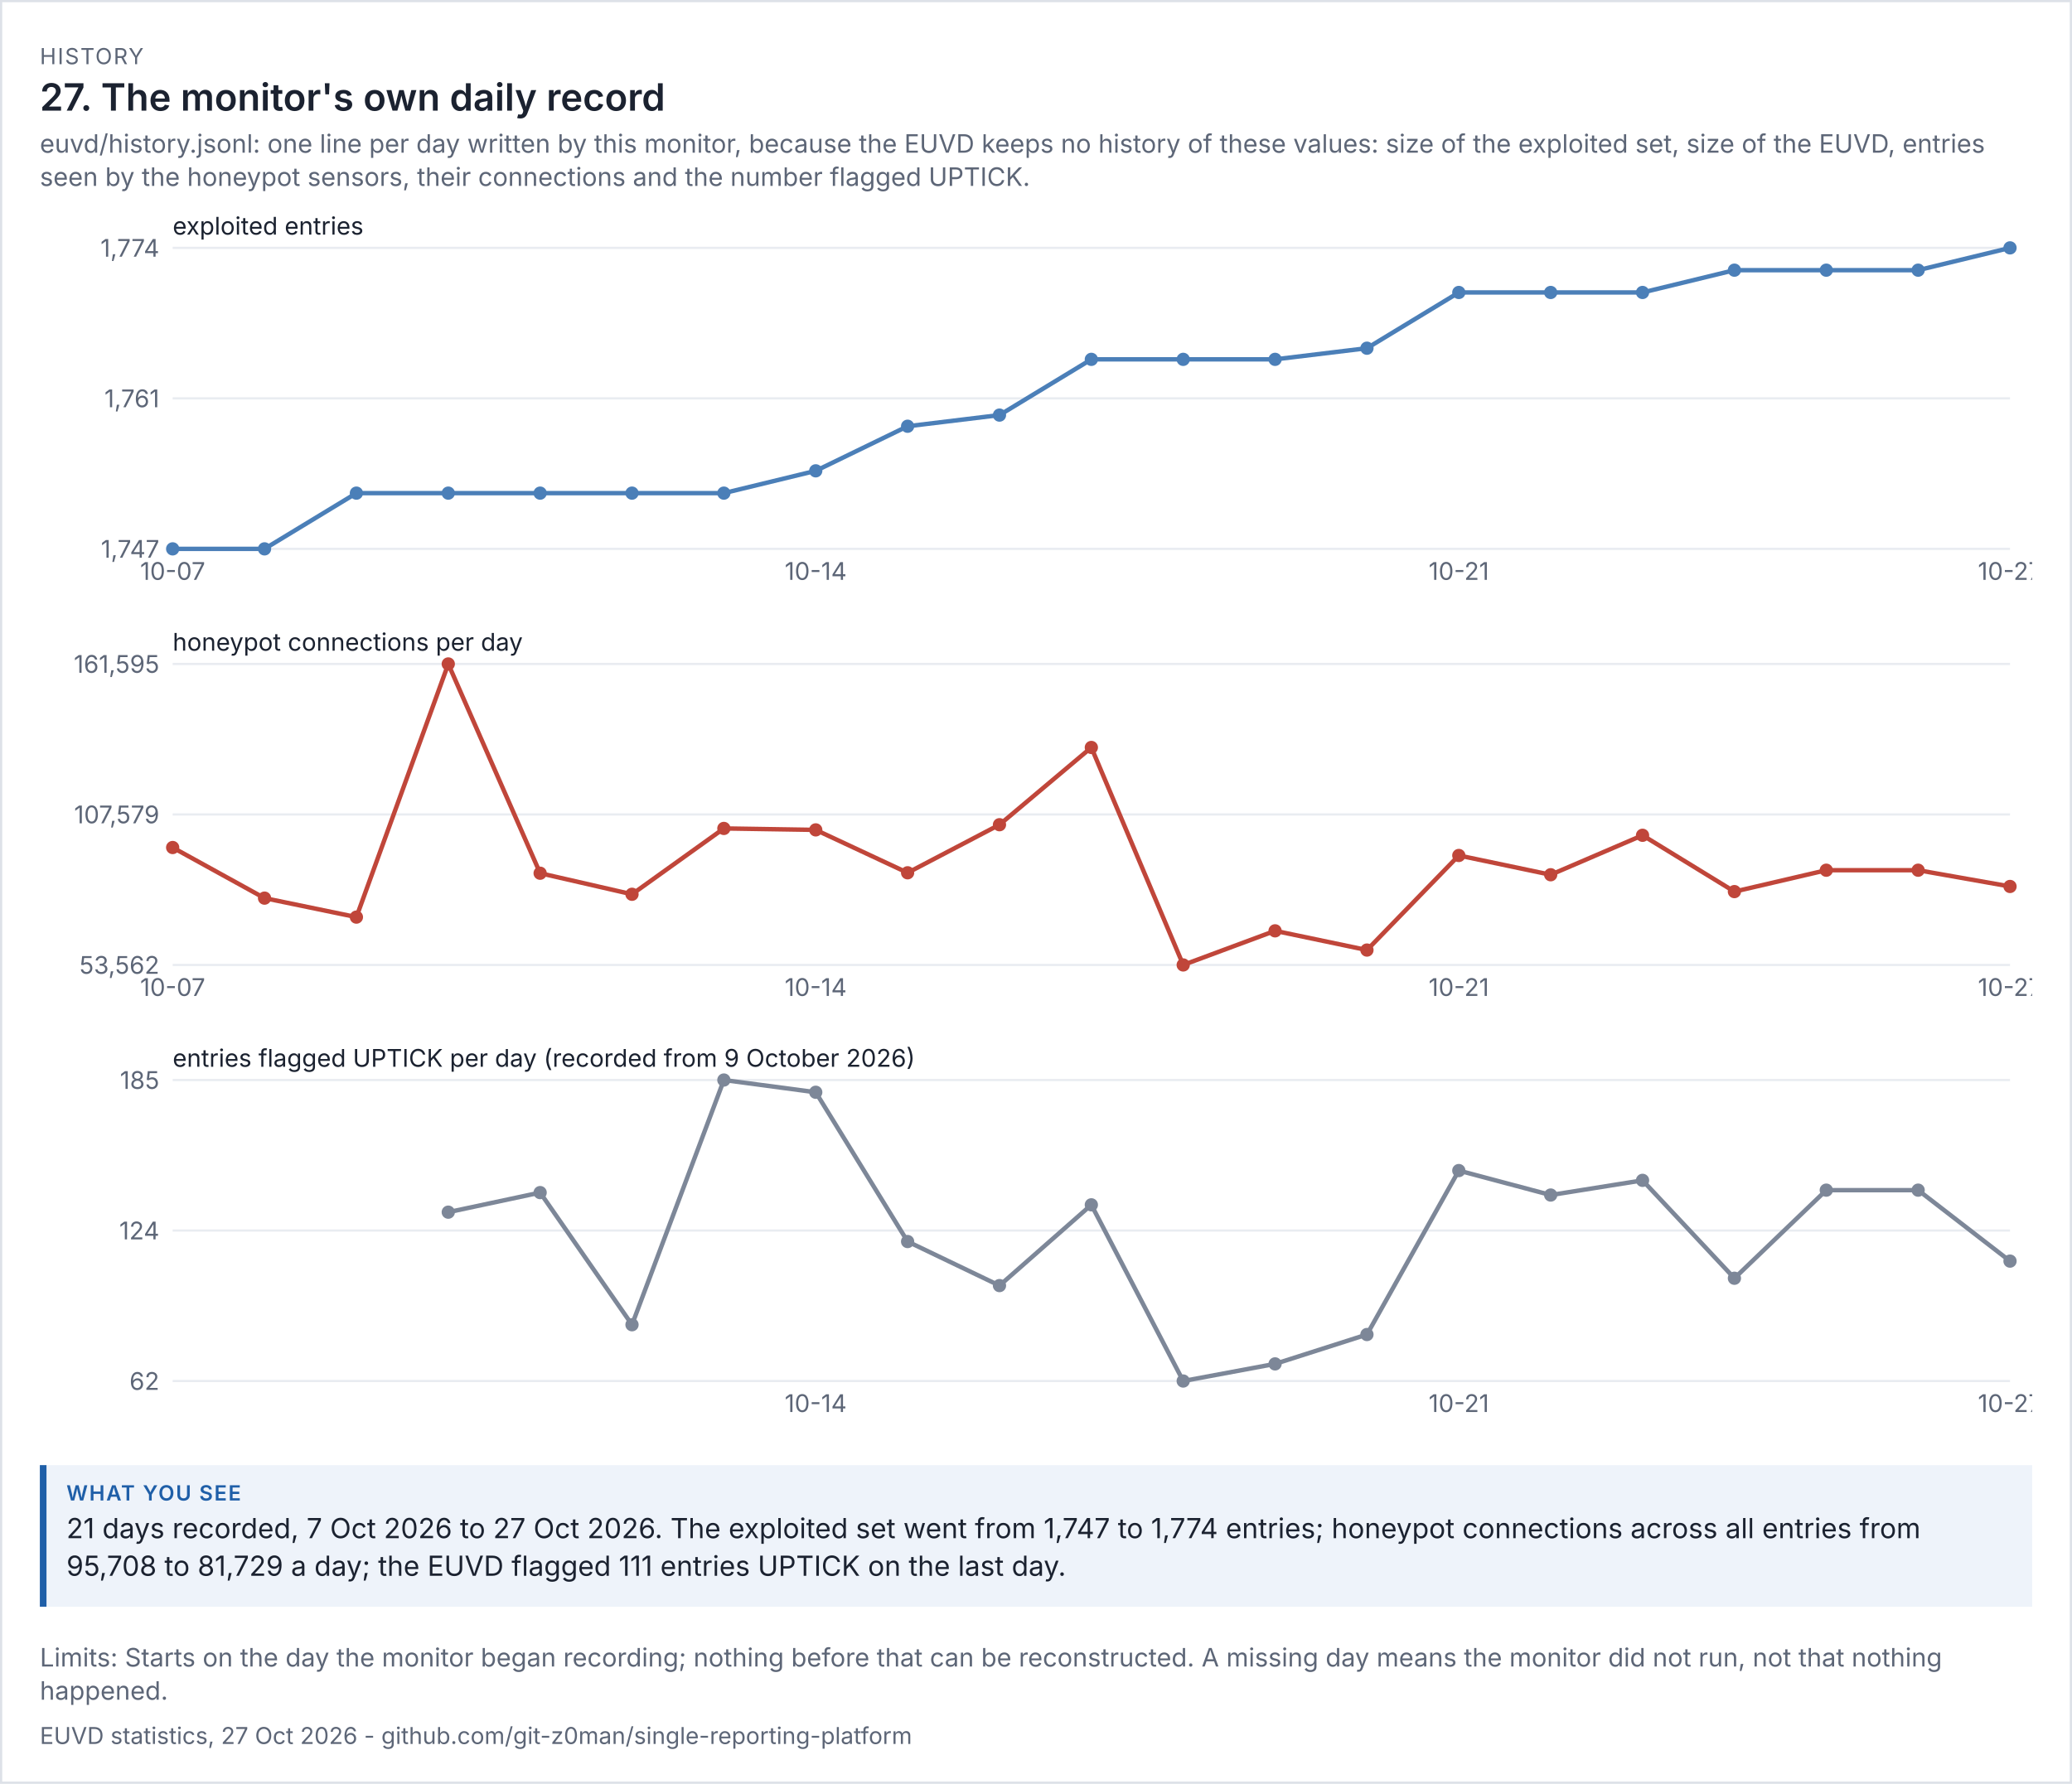
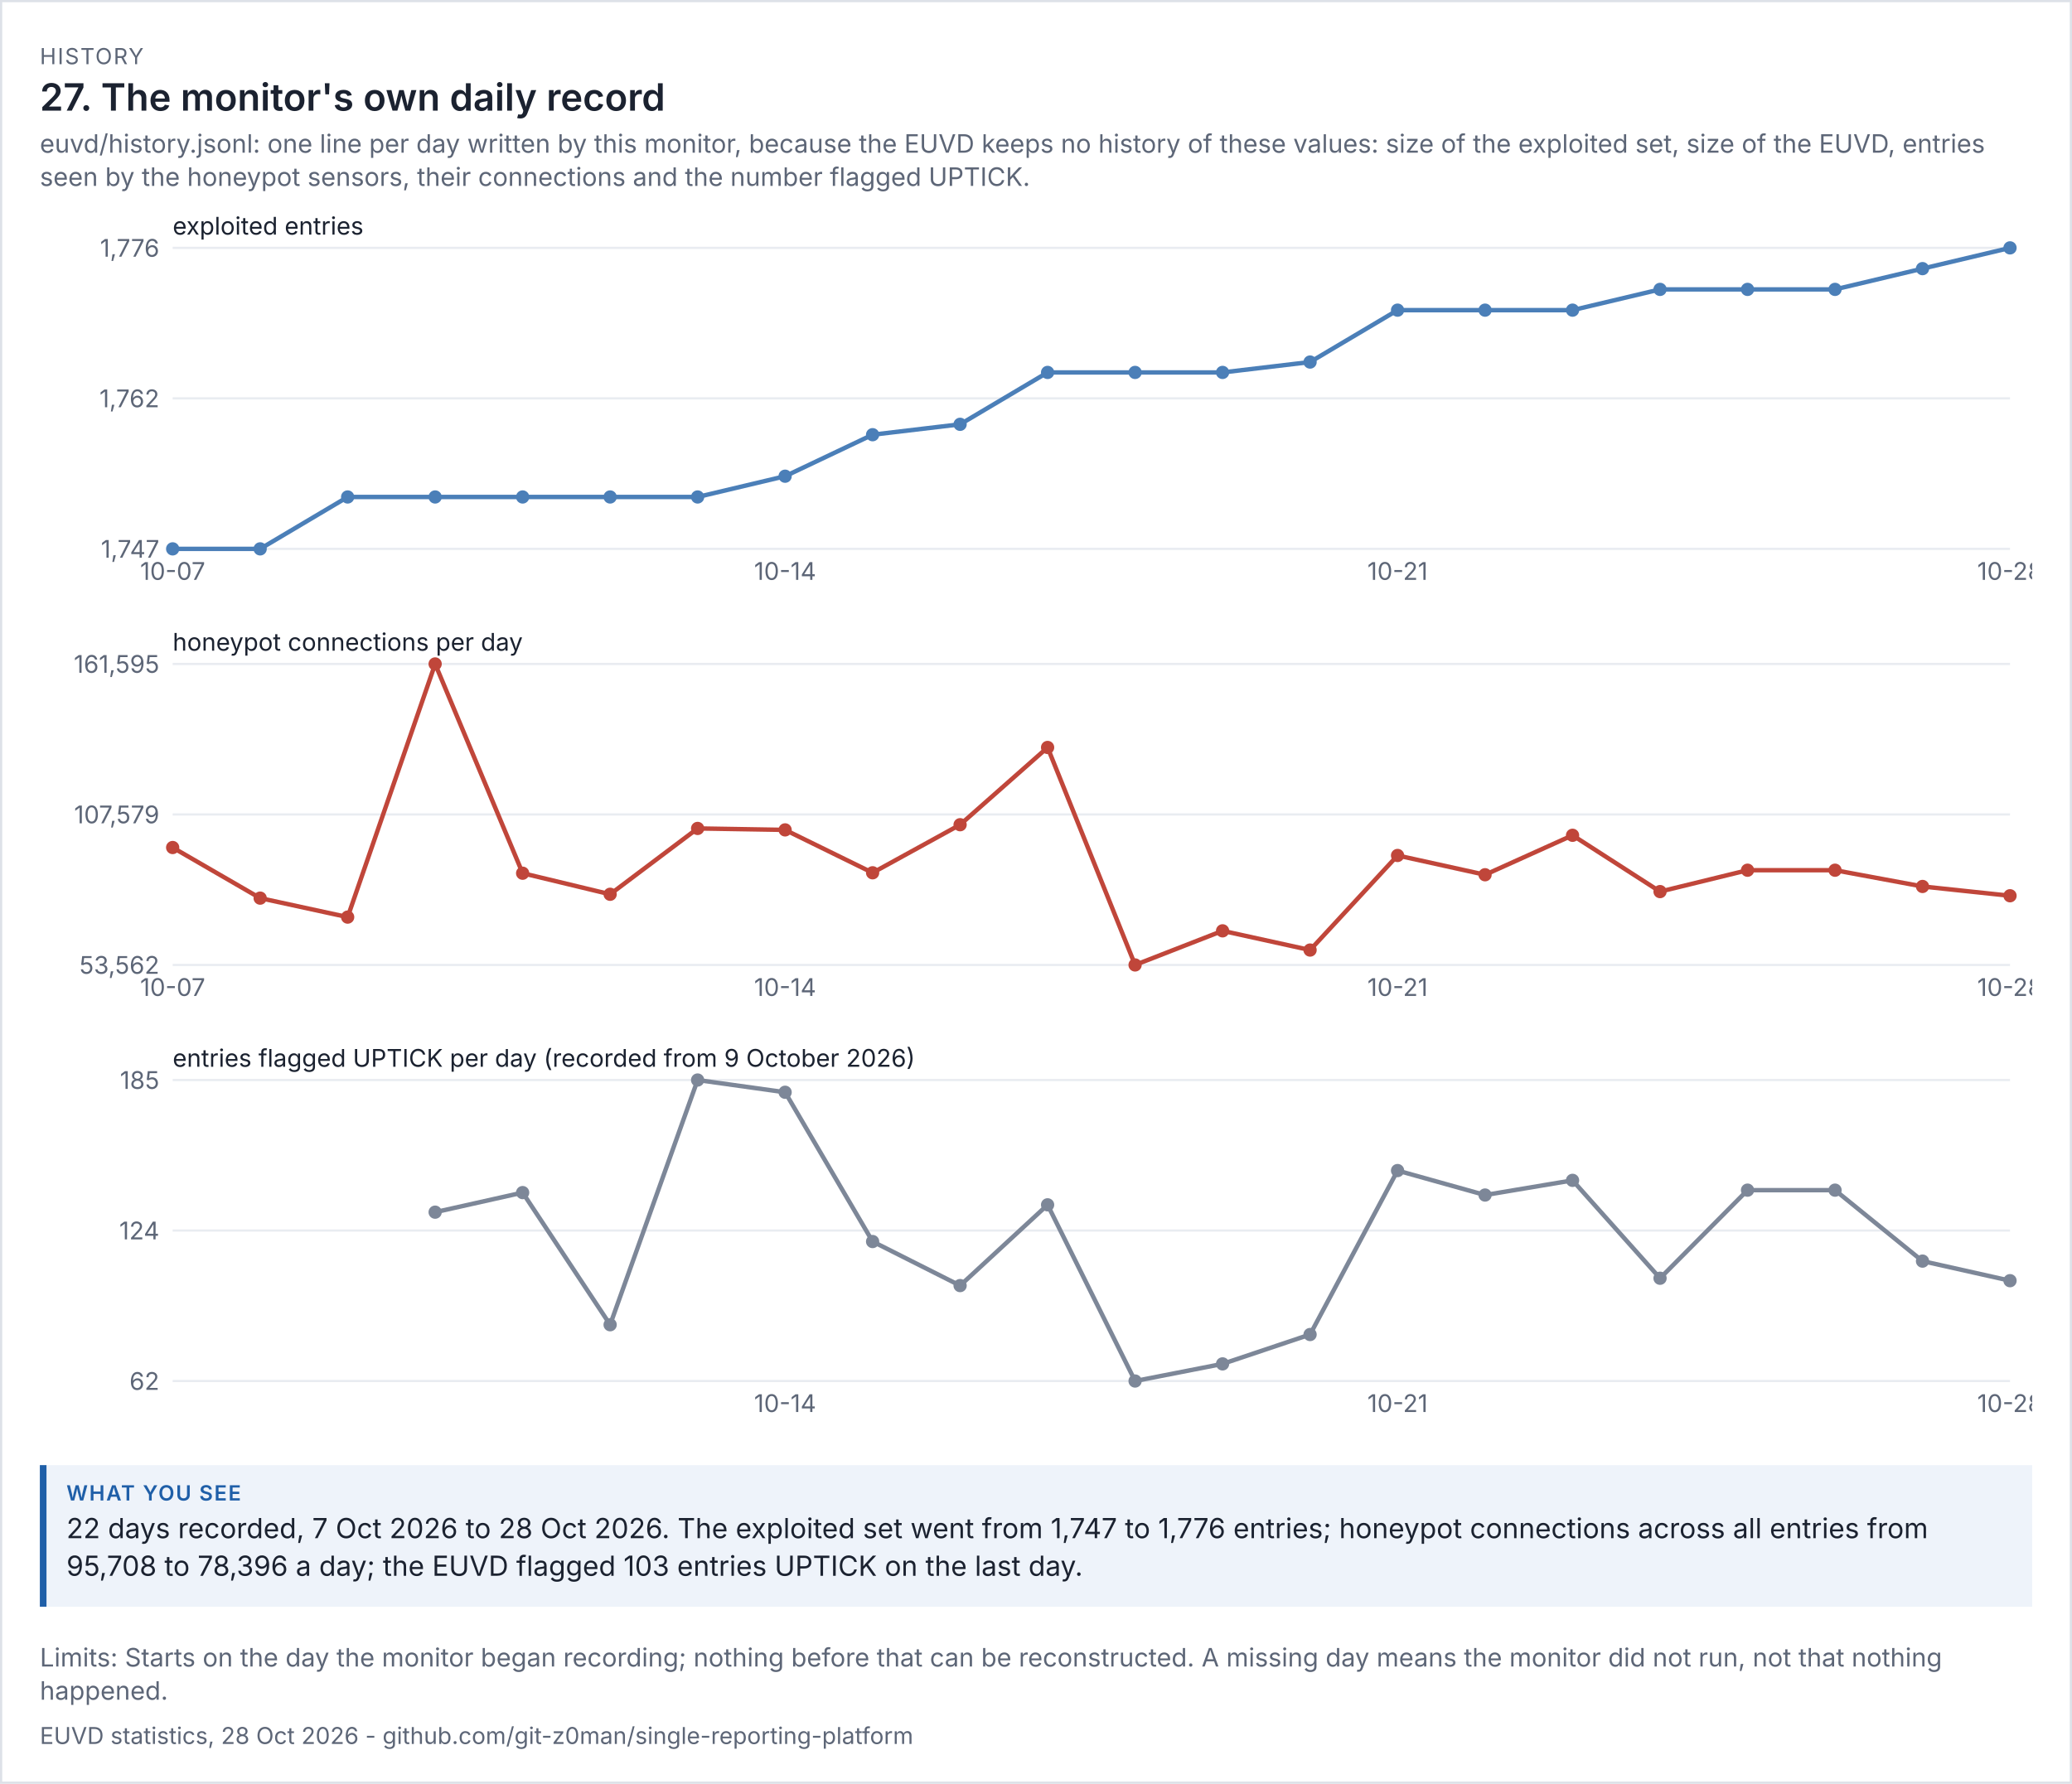
<svg xmlns="http://www.w3.org/2000/svg" viewBox="0 0 936 806" width="936" height="806" font-family="system-ui,-apple-system,'Segoe UI',sans-serif">
  <rect width="100%" height="100%" fill="#ffffff" />
  <rect x="0.5" y="0.5" width="935" height="805" fill="none" stroke="#dde1e8" />
  <text x="18" y="29" font-size="10" letter-spacing="0.6" fill="#5d6677">HISTORY</text>
  <text x="18" y="50" font-size="17" fill="#1b2230" font-weight="600">27. The monitor's own daily record</text>
  <text x="18" y="69" font-size="11.5" fill="#5d6677">euvd/history.jsonl: one line per day written by this monitor, because the EUVD keeps no history of these values: size of the exploited set, size of the EUVD, entries</text>
  <text x="18" y="84" font-size="11.5" fill="#5d6677">seen by the honeypot sensors, their connections and the number flagged UPTICK.</text>
  <g transform="translate(18,94) scale(1)" font-size="11">
    <svg viewBox="0 0 900 180" role="img" width="900" height="180">
      <g>
        <line x1="60" x2="890" y1="154" y2="154" stroke="rgb(233, 236, 241)" />
        <text x="54" y="158" text-anchor="end" fill="rgb(93, 102, 119)">1,747</text>
        <line x1="60" x2="890" y1="86" y2="86" stroke="rgb(233, 236, 241)" />
-         <text x="54" y="90" text-anchor="end" fill="rgb(93, 102, 119)">1,761</text>
+         <text x="54" y="90" text-anchor="end" fill="rgb(93, 102, 119)">1,762</text>
        <line x1="60" x2="890" y1="18" y2="18" stroke="rgb(233, 236, 241)" />
-         <text x="54" y="22" text-anchor="end" fill="rgb(93, 102, 119)">1,774</text>
+         <text x="54" y="22" text-anchor="end" fill="rgb(93, 102, 119)">1,776</text>
        <text x="60" y="12" class="t" fill="rgb(27, 34, 48)">exploited entries</text>
-         <polyline points="60,154 101.5,154 143,128.815 184.5,128.815 226,128.815 267.5,128.815 309,128.815 350.5,118.741 392,98.593 433.5,93.556 475,68.37 516.5,68.37 558,68.37 599.5,63.333 641,38.148 682.5,38.148 724,38.148 765.5,28.074 807,28.074 848.5,28.074 890,18" fill="none" stroke="rgb(75, 127, 184)" stroke-width="2" />
+         <polyline points="60,154 99.524,154 139.048,130.552 178.571,130.552 218.095,130.552 257.619,130.552 297.143,130.552 336.667,121.172 376.19,102.414 415.714,97.724 455.238,74.276 494.762,74.276 534.286,74.276 573.81,69.586 613.333,46.138 652.857,46.138 692.381,46.138 731.905,36.759 771.429,36.759 810.952,36.759 850.476,27.379 890,18" fill="none" stroke="rgb(75, 127, 184)" stroke-width="2" />
        <circle cx="60" cy="154" r="3" fill="rgb(75, 127, 184)" />
        <text x="60" y="168" text-anchor="middle" fill="rgb(93, 102, 119)">10-07</text>
-         <circle cx="101.5" cy="154" r="3" fill="rgb(75, 127, 184)" />
-         <circle cx="143" cy="128.815" r="3" fill="rgb(75, 127, 184)" />
-         <circle cx="184.5" cy="128.815" r="3" fill="rgb(75, 127, 184)" />
-         <circle cx="226" cy="128.815" r="3" fill="rgb(75, 127, 184)" />
-         <circle cx="267.5" cy="128.815" r="3" fill="rgb(75, 127, 184)" />
-         <circle cx="309" cy="128.815" r="3" fill="rgb(75, 127, 184)" />
-         <circle cx="350.5" cy="118.741" r="3" fill="rgb(75, 127, 184)" />
-         <text x="350.5" y="168" text-anchor="middle" fill="rgb(93, 102, 119)">10-14</text>
-         <circle cx="392" cy="98.593" r="3" fill="rgb(75, 127, 184)" />
-         <circle cx="433.5" cy="93.556" r="3" fill="rgb(75, 127, 184)" />
-         <circle cx="475" cy="68.37" r="3" fill="rgb(75, 127, 184)" />
-         <circle cx="516.5" cy="68.37" r="3" fill="rgb(75, 127, 184)" />
-         <circle cx="558" cy="68.37" r="3" fill="rgb(75, 127, 184)" />
-         <circle cx="599.5" cy="63.333" r="3" fill="rgb(75, 127, 184)" />
-         <circle cx="641" cy="38.148" r="3" fill="rgb(75, 127, 184)" />
-         <text x="641" y="168" text-anchor="middle" fill="rgb(93, 102, 119)">10-21</text>
-         <circle cx="682.5" cy="38.148" r="3" fill="rgb(75, 127, 184)" />
-         <circle cx="724" cy="38.148" r="3" fill="rgb(75, 127, 184)" />
-         <circle cx="765.5" cy="28.074" r="3" fill="rgb(75, 127, 184)" />
-         <circle cx="807" cy="28.074" r="3" fill="rgb(75, 127, 184)" />
-         <circle cx="848.5" cy="28.074" r="3" fill="rgb(75, 127, 184)" />
+         <circle cx="99.524" cy="154" r="3" fill="rgb(75, 127, 184)" />
+         <circle cx="139.048" cy="130.552" r="3" fill="rgb(75, 127, 184)" />
+         <circle cx="178.571" cy="130.552" r="3" fill="rgb(75, 127, 184)" />
+         <circle cx="218.095" cy="130.552" r="3" fill="rgb(75, 127, 184)" />
+         <circle cx="257.619" cy="130.552" r="3" fill="rgb(75, 127, 184)" />
+         <circle cx="297.143" cy="130.552" r="3" fill="rgb(75, 127, 184)" />
+         <circle cx="336.667" cy="121.172" r="3" fill="rgb(75, 127, 184)" />
+         <text x="336.667" y="168" text-anchor="middle" fill="rgb(93, 102, 119)">10-14</text>
+         <circle cx="376.19" cy="102.414" r="3" fill="rgb(75, 127, 184)" />
+         <circle cx="415.714" cy="97.724" r="3" fill="rgb(75, 127, 184)" />
+         <circle cx="455.238" cy="74.276" r="3" fill="rgb(75, 127, 184)" />
+         <circle cx="494.762" cy="74.276" r="3" fill="rgb(75, 127, 184)" />
+         <circle cx="534.286" cy="74.276" r="3" fill="rgb(75, 127, 184)" />
+         <circle cx="573.81" cy="69.586" r="3" fill="rgb(75, 127, 184)" />
+         <circle cx="613.333" cy="46.138" r="3" fill="rgb(75, 127, 184)" />
+         <text x="613.333" y="168" text-anchor="middle" fill="rgb(93, 102, 119)">10-21</text>
+         <circle cx="652.857" cy="46.138" r="3" fill="rgb(75, 127, 184)" />
+         <circle cx="692.381" cy="46.138" r="3" fill="rgb(75, 127, 184)" />
+         <circle cx="731.905" cy="36.759" r="3" fill="rgb(75, 127, 184)" />
+         <circle cx="771.429" cy="36.759" r="3" fill="rgb(75, 127, 184)" />
+         <circle cx="810.952" cy="36.759" r="3" fill="rgb(75, 127, 184)" />
+         <circle cx="850.476" cy="27.379" r="3" fill="rgb(75, 127, 184)" />
        <circle cx="890" cy="18" r="3" fill="rgb(75, 127, 184)" />
-         <text x="890" y="168" text-anchor="middle" fill="rgb(93, 102, 119)">10-27</text>
+         <text x="890" y="168" text-anchor="middle" fill="rgb(93, 102, 119)">10-28</text>
      </g>
    </svg>
  </g>
  <g transform="translate(18,282) scale(1)" font-size="11">
    <svg viewBox="0 0 900 180" role="img" width="900" height="180">
      <g>
        <line x1="60" x2="890" y1="154" y2="154" stroke="rgb(233, 236, 241)" />
        <text x="54" y="158" text-anchor="end" fill="rgb(93, 102, 119)">53,562</text>
        <line x1="60" x2="890" y1="86" y2="86" stroke="rgb(233, 236, 241)" />
        <text x="54" y="90" text-anchor="end" fill="rgb(93, 102, 119)">107,579</text>
        <line x1="60" x2="890" y1="18" y2="18" stroke="rgb(233, 236, 241)" />
        <text x="54" y="22" text-anchor="end" fill="rgb(93, 102, 119)">161,595</text>
        <text x="60" y="12" class="t" fill="rgb(27, 34, 48)">honeypot connections per day</text>
-         <polyline points="60,100.943 101.5,123.811 143,132.386 184.5,18 226,112.554 267.5,122.07 309,92.32 350.5,92.975 392,112.358 433.5,90.64 475,55.732 516.5,154 558,138.589 599.5,147.273 641,104.539 682.5,113.246 724,95.417 765.5,120.861 807,111.196 848.5,111.196 890,118.541" fill="none" stroke="rgb(192, 70, 58)" stroke-width="2" />
+         <polyline points="60,100.943 99.524,123.811 139.048,132.386 178.571,18 218.095,112.554 257.619,122.07 297.143,92.32 336.667,92.975 376.19,112.358 415.714,90.64 455.238,55.732 494.762,154 534.286,138.589 573.81,147.273 613.333,104.539 652.857,113.246 692.381,95.417 731.905,120.861 771.429,111.196 810.952,111.196 850.476,118.541 890,122.737" fill="none" stroke="rgb(192, 70, 58)" stroke-width="2" />
        <circle cx="60" cy="100.943" r="3" fill="rgb(192, 70, 58)" />
        <text x="60" y="168" text-anchor="middle" fill="rgb(93, 102, 119)">10-07</text>
-         <circle cx="101.5" cy="123.811" r="3" fill="rgb(192, 70, 58)" />
-         <circle cx="143" cy="132.386" r="3" fill="rgb(192, 70, 58)" />
-         <circle cx="184.5" cy="18" r="3" fill="rgb(192, 70, 58)" />
-         <circle cx="226" cy="112.554" r="3" fill="rgb(192, 70, 58)" />
-         <circle cx="267.5" cy="122.07" r="3" fill="rgb(192, 70, 58)" />
-         <circle cx="309" cy="92.32" r="3" fill="rgb(192, 70, 58)" />
-         <circle cx="350.5" cy="92.975" r="3" fill="rgb(192, 70, 58)" />
-         <text x="350.5" y="168" text-anchor="middle" fill="rgb(93, 102, 119)">10-14</text>
-         <circle cx="392" cy="112.358" r="3" fill="rgb(192, 70, 58)" />
-         <circle cx="433.5" cy="90.64" r="3" fill="rgb(192, 70, 58)" />
-         <circle cx="475" cy="55.732" r="3" fill="rgb(192, 70, 58)" />
-         <circle cx="516.5" cy="154" r="3" fill="rgb(192, 70, 58)" />
-         <circle cx="558" cy="138.589" r="3" fill="rgb(192, 70, 58)" />
-         <circle cx="599.5" cy="147.273" r="3" fill="rgb(192, 70, 58)" />
-         <circle cx="641" cy="104.539" r="3" fill="rgb(192, 70, 58)" />
-         <text x="641" y="168" text-anchor="middle" fill="rgb(93, 102, 119)">10-21</text>
-         <circle cx="682.5" cy="113.246" r="3" fill="rgb(192, 70, 58)" />
-         <circle cx="724" cy="95.417" r="3" fill="rgb(192, 70, 58)" />
-         <circle cx="765.5" cy="120.861" r="3" fill="rgb(192, 70, 58)" />
-         <circle cx="807" cy="111.196" r="3" fill="rgb(192, 70, 58)" />
-         <circle cx="848.5" cy="111.196" r="3" fill="rgb(192, 70, 58)" />
-         <circle cx="890" cy="118.541" r="3" fill="rgb(192, 70, 58)" />
-         <text x="890" y="168" text-anchor="middle" fill="rgb(93, 102, 119)">10-27</text>
+         <circle cx="99.524" cy="123.811" r="3" fill="rgb(192, 70, 58)" />
+         <circle cx="139.048" cy="132.386" r="3" fill="rgb(192, 70, 58)" />
+         <circle cx="178.571" cy="18" r="3" fill="rgb(192, 70, 58)" />
+         <circle cx="218.095" cy="112.554" r="3" fill="rgb(192, 70, 58)" />
+         <circle cx="257.619" cy="122.07" r="3" fill="rgb(192, 70, 58)" />
+         <circle cx="297.143" cy="92.32" r="3" fill="rgb(192, 70, 58)" />
+         <circle cx="336.667" cy="92.975" r="3" fill="rgb(192, 70, 58)" />
+         <text x="336.667" y="168" text-anchor="middle" fill="rgb(93, 102, 119)">10-14</text>
+         <circle cx="376.19" cy="112.358" r="3" fill="rgb(192, 70, 58)" />
+         <circle cx="415.714" cy="90.64" r="3" fill="rgb(192, 70, 58)" />
+         <circle cx="455.238" cy="55.732" r="3" fill="rgb(192, 70, 58)" />
+         <circle cx="494.762" cy="154" r="3" fill="rgb(192, 70, 58)" />
+         <circle cx="534.286" cy="138.589" r="3" fill="rgb(192, 70, 58)" />
+         <circle cx="573.81" cy="147.273" r="3" fill="rgb(192, 70, 58)" />
+         <circle cx="613.333" cy="104.539" r="3" fill="rgb(192, 70, 58)" />
+         <text x="613.333" y="168" text-anchor="middle" fill="rgb(93, 102, 119)">10-21</text>
+         <circle cx="652.857" cy="113.246" r="3" fill="rgb(192, 70, 58)" />
+         <circle cx="692.381" cy="95.417" r="3" fill="rgb(192, 70, 58)" />
+         <circle cx="731.905" cy="120.861" r="3" fill="rgb(192, 70, 58)" />
+         <circle cx="771.429" cy="111.196" r="3" fill="rgb(192, 70, 58)" />
+         <circle cx="810.952" cy="111.196" r="3" fill="rgb(192, 70, 58)" />
+         <circle cx="850.476" cy="118.541" r="3" fill="rgb(192, 70, 58)" />
+         <circle cx="890" cy="122.737" r="3" fill="rgb(192, 70, 58)" />
+         <text x="890" y="168" text-anchor="middle" fill="rgb(93, 102, 119)">10-28</text>
      </g>
    </svg>
  </g>
  <g transform="translate(18,470) scale(1)" font-size="11">
    <svg viewBox="0 0 900 180" role="img" width="900" height="180">
      <g>
        <line x1="60" x2="890" y1="154" y2="154" stroke="rgb(233, 236, 241)" />
        <text x="54" y="158" text-anchor="end" fill="rgb(93, 102, 119)">62</text>
        <line x1="60" x2="890" y1="86" y2="86" stroke="rgb(233, 236, 241)" />
        <text x="54" y="90" text-anchor="end" fill="rgb(93, 102, 119)">124</text>
        <line x1="60" x2="890" y1="18" y2="18" stroke="rgb(233, 236, 241)" />
        <text x="54" y="22" text-anchor="end" fill="rgb(93, 102, 119)">185</text>
        <text x="60" y="12" class="t" fill="rgb(27, 34, 48)">entries flagged UPTICK per day (recorded from 9 October 2026)</text>
-         <polyline points="184.5,77.707 226,68.862 267.5,128.569 309,18 350.5,23.528 392,90.976 433.5,110.878 475,74.39 516.5,154 558,146.26 599.5,132.992 641,58.911 682.5,69.967 724,63.333 765.5,107.561 807,67.756 848.5,67.756 890,99.821" fill="none" stroke="rgb(125, 135, 152)" stroke-width="2" />
-         <circle cx="184.5" cy="77.707" r="3" fill="rgb(125, 135, 152)" />
-         <circle cx="226" cy="68.862" r="3" fill="rgb(125, 135, 152)" />
-         <circle cx="267.5" cy="128.569" r="3" fill="rgb(125, 135, 152)" />
-         <circle cx="309" cy="18" r="3" fill="rgb(125, 135, 152)" />
-         <circle cx="350.5" cy="23.528" r="3" fill="rgb(125, 135, 152)" />
-         <text x="350.5" y="168" text-anchor="middle" fill="rgb(93, 102, 119)">10-14</text>
-         <circle cx="392" cy="90.976" r="3" fill="rgb(125, 135, 152)" />
-         <circle cx="433.5" cy="110.878" r="3" fill="rgb(125, 135, 152)" />
-         <circle cx="475" cy="74.39" r="3" fill="rgb(125, 135, 152)" />
-         <circle cx="516.5" cy="154" r="3" fill="rgb(125, 135, 152)" />
-         <circle cx="558" cy="146.26" r="3" fill="rgb(125, 135, 152)" />
-         <circle cx="599.5" cy="132.992" r="3" fill="rgb(125, 135, 152)" />
-         <circle cx="641" cy="58.911" r="3" fill="rgb(125, 135, 152)" />
-         <text x="641" y="168" text-anchor="middle" fill="rgb(93, 102, 119)">10-21</text>
-         <circle cx="682.5" cy="69.967" r="3" fill="rgb(125, 135, 152)" />
-         <circle cx="724" cy="63.333" r="3" fill="rgb(125, 135, 152)" />
-         <circle cx="765.5" cy="107.561" r="3" fill="rgb(125, 135, 152)" />
-         <circle cx="807" cy="67.756" r="3" fill="rgb(125, 135, 152)" />
-         <circle cx="848.5" cy="67.756" r="3" fill="rgb(125, 135, 152)" />
-         <circle cx="890" cy="99.821" r="3" fill="rgb(125, 135, 152)" />
-         <text x="890" y="168" text-anchor="middle" fill="rgb(93, 102, 119)">10-27</text>
+         <polyline points="178.571,77.707 218.095,68.862 257.619,128.569 297.143,18 336.667,23.528 376.19,90.976 415.714,110.878 455.238,74.39 494.762,154 534.286,146.26 573.81,132.992 613.333,58.911 652.857,69.967 692.381,63.333 731.905,107.561 771.429,67.756 810.952,67.756 850.476,99.821 890,108.667" fill="none" stroke="rgb(125, 135, 152)" stroke-width="2" />
+         <circle cx="178.571" cy="77.707" r="3" fill="rgb(125, 135, 152)" />
+         <circle cx="218.095" cy="68.862" r="3" fill="rgb(125, 135, 152)" />
+         <circle cx="257.619" cy="128.569" r="3" fill="rgb(125, 135, 152)" />
+         <circle cx="297.143" cy="18" r="3" fill="rgb(125, 135, 152)" />
+         <circle cx="336.667" cy="23.528" r="3" fill="rgb(125, 135, 152)" />
+         <text x="336.667" y="168" text-anchor="middle" fill="rgb(93, 102, 119)">10-14</text>
+         <circle cx="376.19" cy="90.976" r="3" fill="rgb(125, 135, 152)" />
+         <circle cx="415.714" cy="110.878" r="3" fill="rgb(125, 135, 152)" />
+         <circle cx="455.238" cy="74.39" r="3" fill="rgb(125, 135, 152)" />
+         <circle cx="494.762" cy="154" r="3" fill="rgb(125, 135, 152)" />
+         <circle cx="534.286" cy="146.26" r="3" fill="rgb(125, 135, 152)" />
+         <circle cx="573.81" cy="132.992" r="3" fill="rgb(125, 135, 152)" />
+         <circle cx="613.333" cy="58.911" r="3" fill="rgb(125, 135, 152)" />
+         <text x="613.333" y="168" text-anchor="middle" fill="rgb(93, 102, 119)">10-21</text>
+         <circle cx="652.857" cy="69.967" r="3" fill="rgb(125, 135, 152)" />
+         <circle cx="692.381" cy="63.333" r="3" fill="rgb(125, 135, 152)" />
+         <circle cx="731.905" cy="107.561" r="3" fill="rgb(125, 135, 152)" />
+         <circle cx="771.429" cy="67.756" r="3" fill="rgb(125, 135, 152)" />
+         <circle cx="810.952" cy="67.756" r="3" fill="rgb(125, 135, 152)" />
+         <circle cx="850.476" cy="99.821" r="3" fill="rgb(125, 135, 152)" />
+         <circle cx="890" cy="108.667" r="3" fill="rgb(125, 135, 152)" />
+         <text x="890" y="168" text-anchor="middle" fill="rgb(93, 102, 119)">10-28</text>
      </g>
    </svg>
  </g>
  <rect x="18" y="662" width="900" height="64" fill="#eef3fa" />
  <rect x="18" y="662" width="3" height="64" fill="#1f5fa8" />
  <text x="30" y="678" font-size="9.5" letter-spacing="0.6" font-weight="600" fill="#1f5fa8">WHAT YOU SEE</text>
-   <text x="30" y="695" font-size="12.5" fill="#1b2230">21 days recorded, 7 Oct 2026 to 27 Oct 2026. The exploited set went from 1,747 to 1,774 entries; honeypot connections across all entries from</text>
-   <text x="30" y="712" font-size="12.5" fill="#1b2230">95,708 to 81,729 a day; the EUVD flagged 111 entries UPTICK on the last day.</text>
+   <text x="30" y="695" font-size="12.5" fill="#1b2230">22 days recorded, 7 Oct 2026 to 28 Oct 2026. The exploited set went from 1,747 to 1,776 entries; honeypot connections across all entries from</text>
+   <text x="30" y="712" font-size="12.5" fill="#1b2230">95,708 to 78,396 a day; the EUVD flagged 103 entries UPTICK on the last day.</text>
  <text x="18" y="753" font-size="11.5" fill="#5d6677">Limits: Starts on the day the monitor began recording; nothing before that can be reconstructed. A missing day means the monitor did not run, not that nothing</text>
  <text x="18" y="768" font-size="11.5" fill="#5d6677">happened.</text>
-   <text x="18" y="788" font-size="10.5" fill="#5d6677">EUVD statistics, 27 Oct 2026 - github.com/git-z0man/single-reporting-platform</text>
+   <text x="18" y="788" font-size="10.5" fill="#5d6677">EUVD statistics, 28 Oct 2026 - github.com/git-z0man/single-reporting-platform</text>
</svg>
